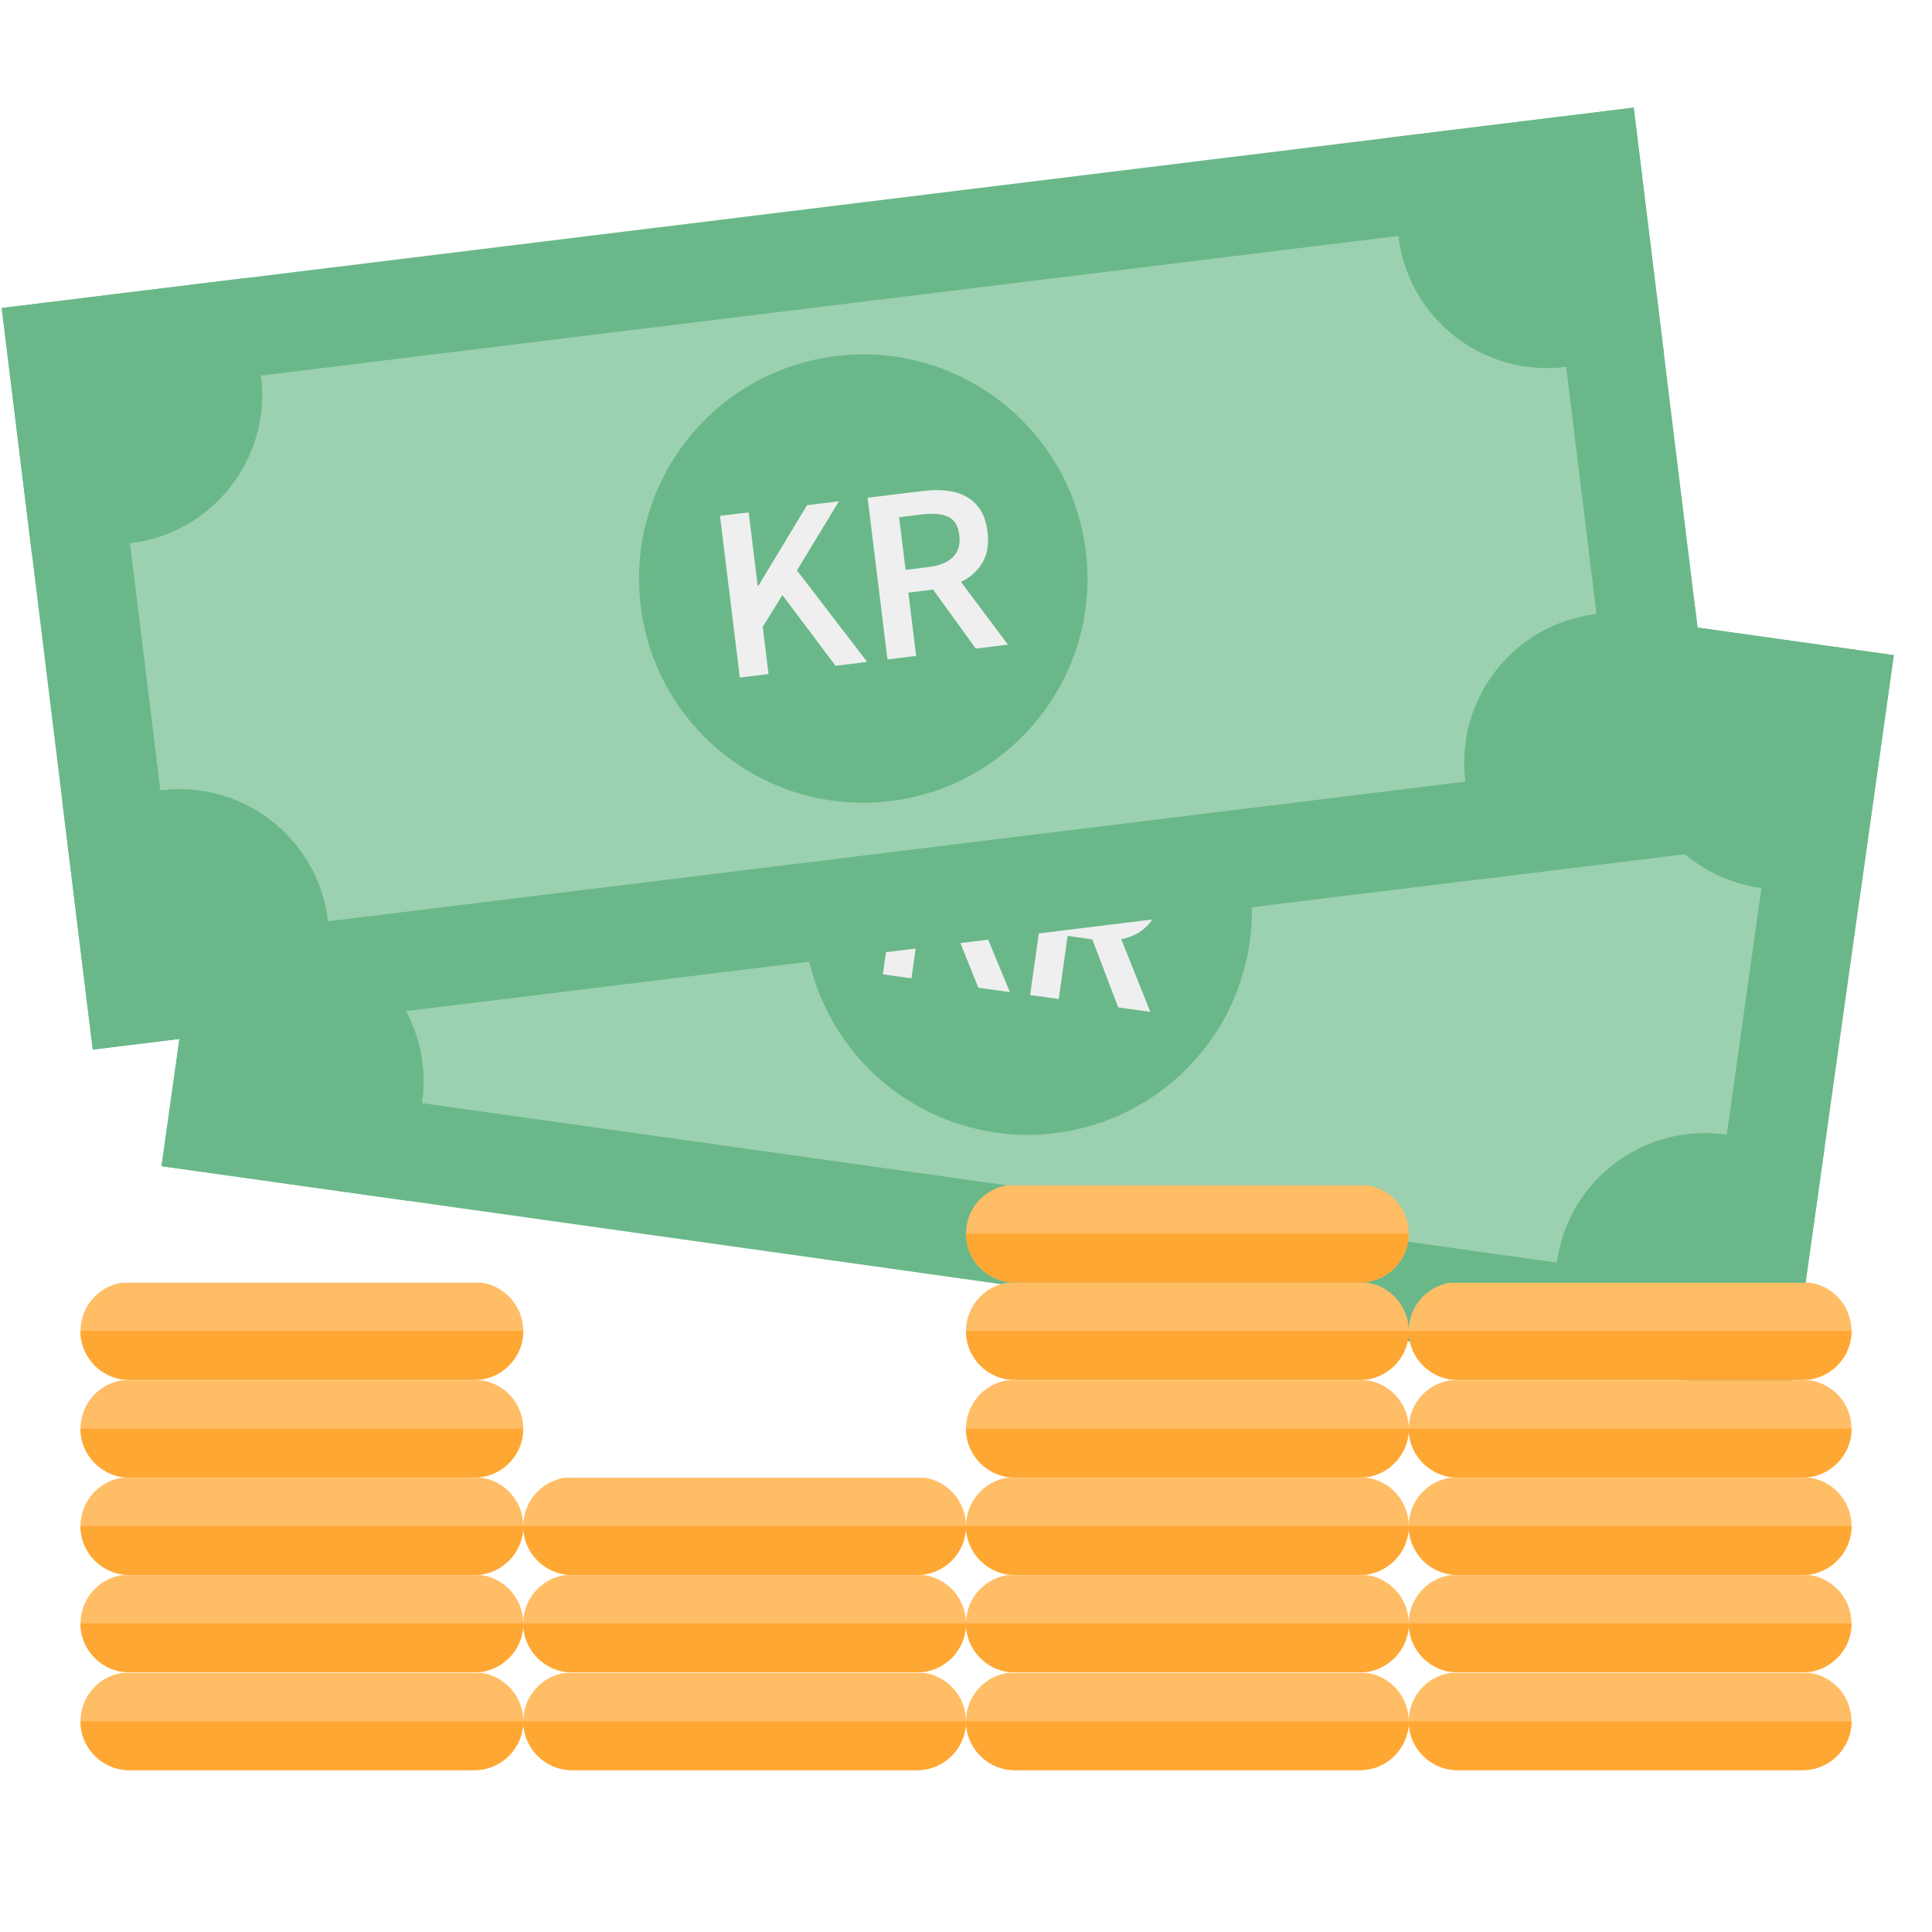
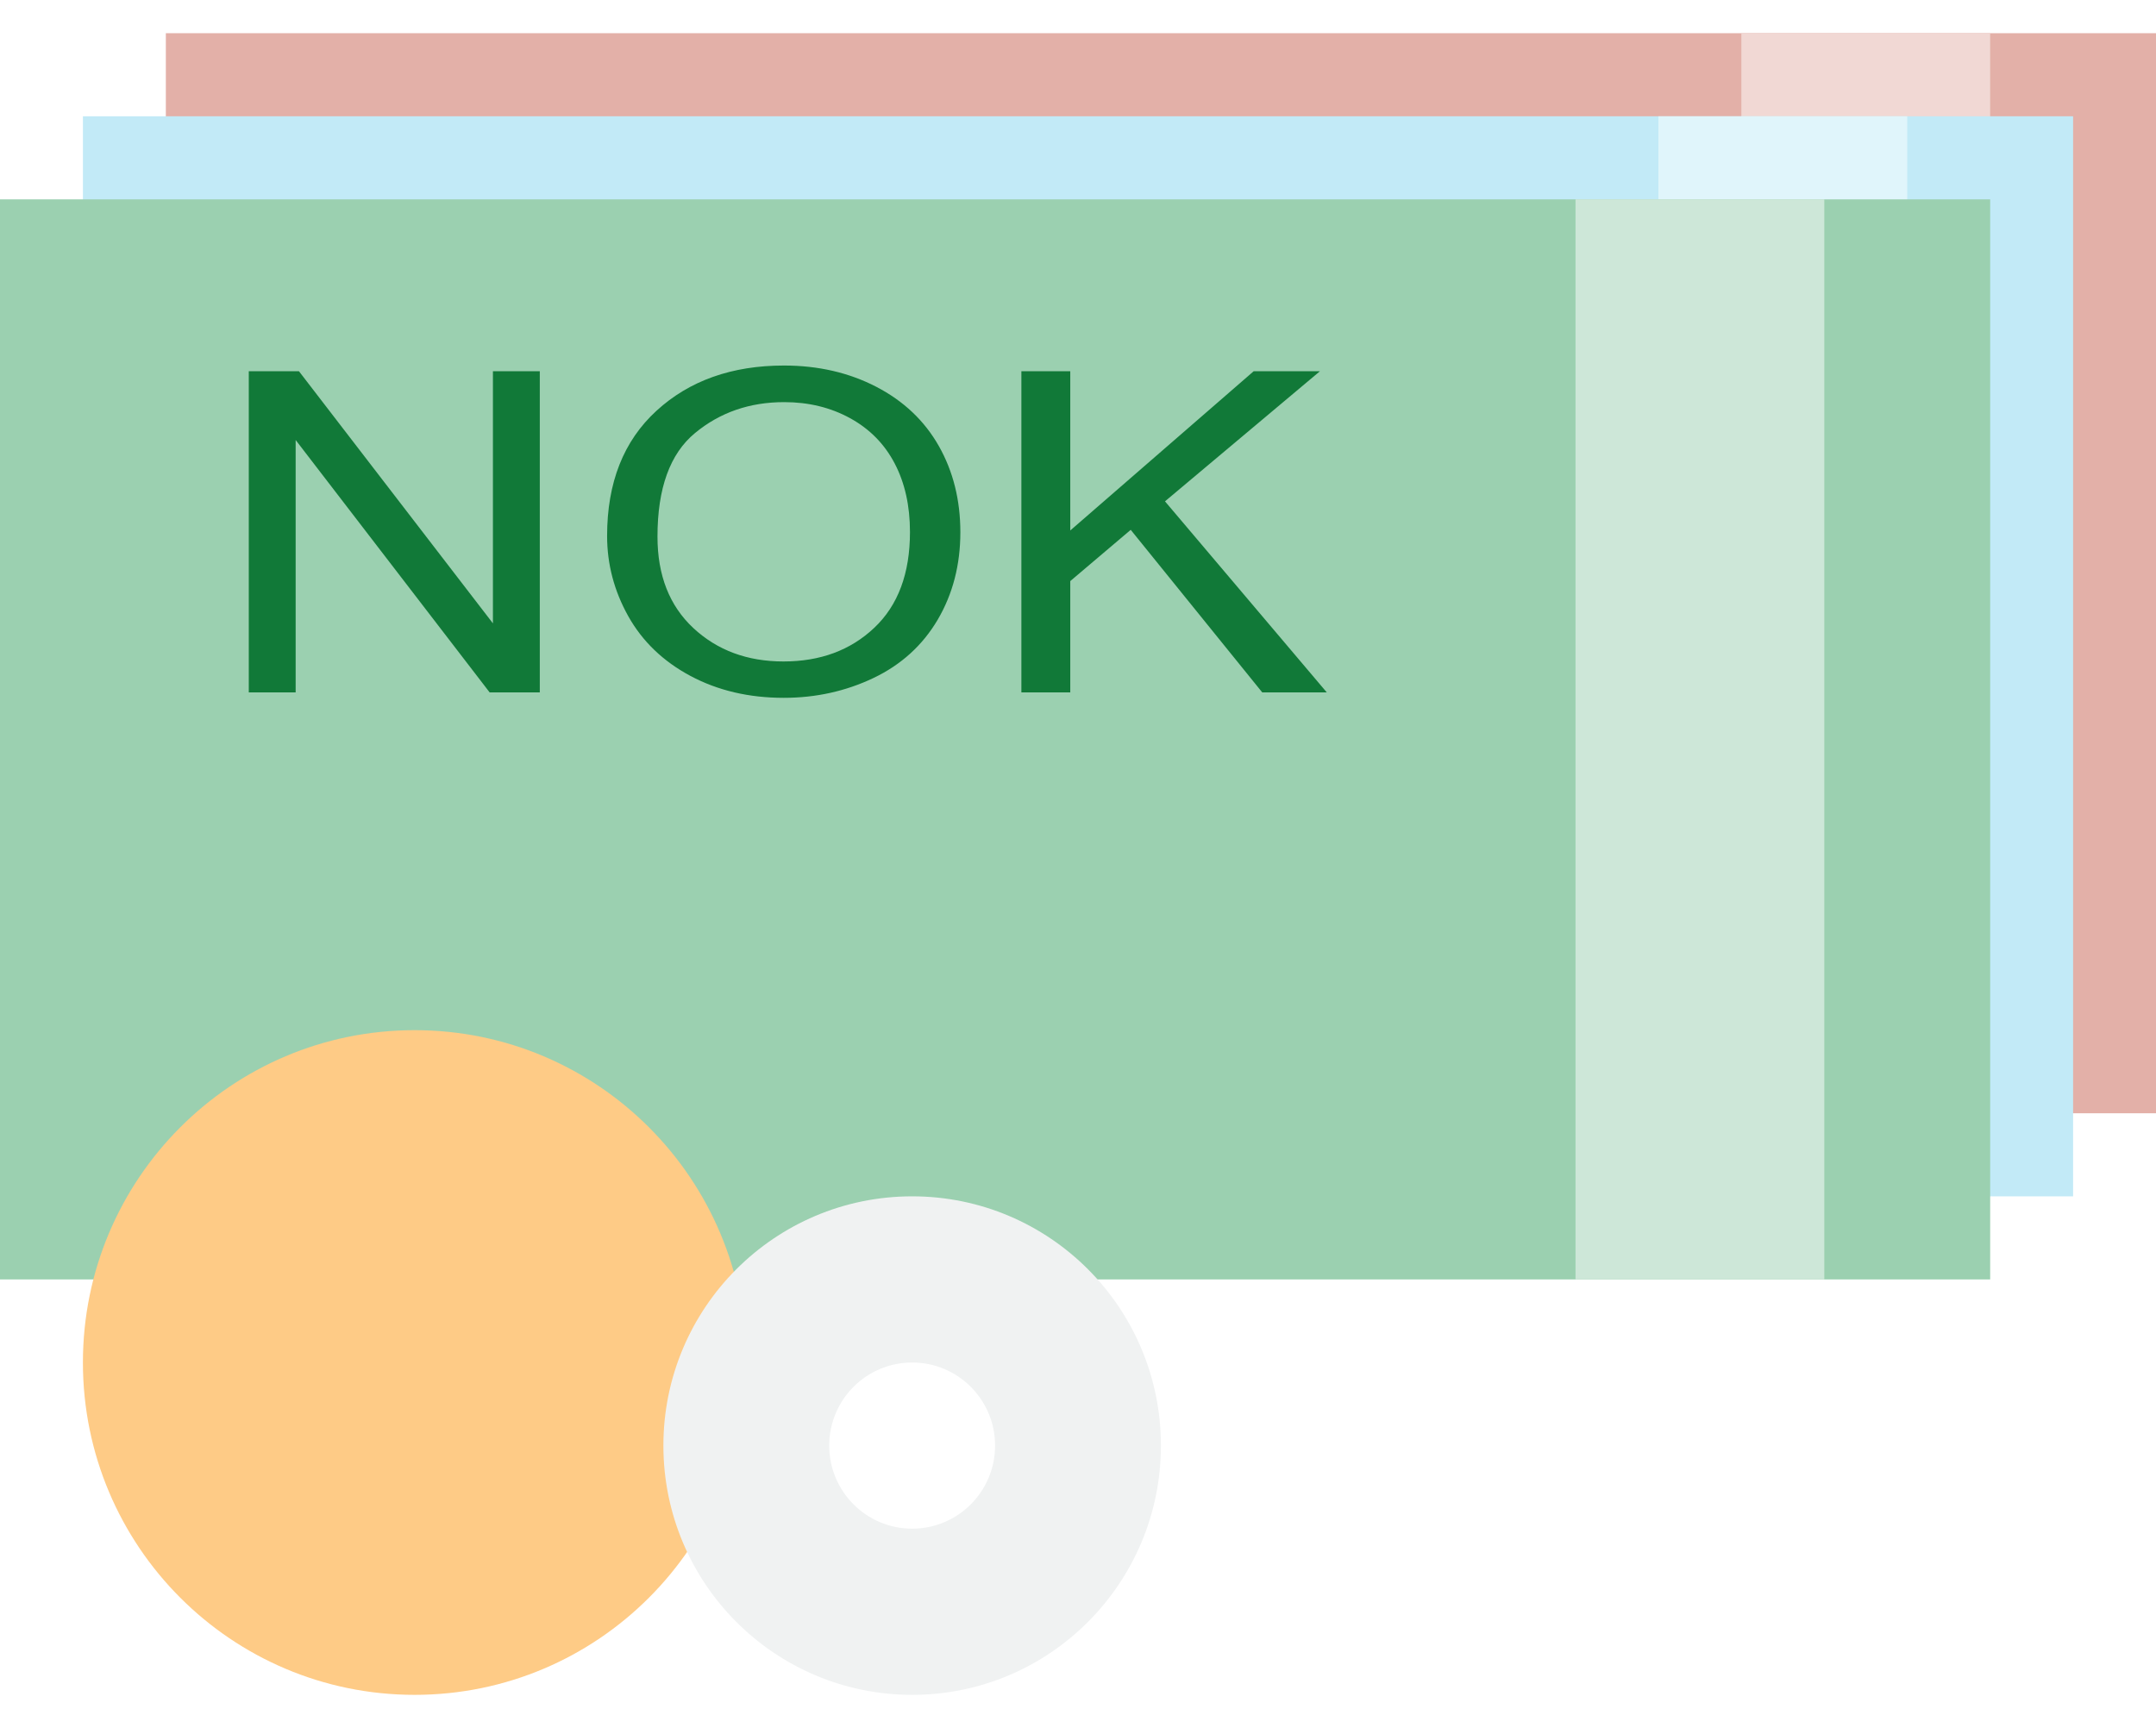
- <svg xmlns="http://www.w3.org/2000/svg" width="48px" height="48px" viewBox="0 0 48 48" version="1.1">
+ <svg xmlns="http://www.w3.org/2000/svg" width="46px" height="37px" viewBox="0 0 46 37" version="1.1">
  <g stroke="none" stroke-width="1" fill="none" fill-rule="evenodd">
-     <g transform="translate(0, 2)">
-       <g transform="translate(25.53192, 20.625) rotate(8) translate(-25.53192, -20.625) translate(5.106383, 11.34375)">
-         <path d="M1.226,17.337 L39.626,17.337 L39.626,1.226 L1.226,1.226 L1.226,17.337 Z" stroke="#6AB889" stroke-width="2.451" fill="#9BD0B0" />
-         <path d="M2.476,6.188 C4.527,6.188 6.19,4.525 6.19,2.475 C6.19,1.937 6.19,1.112 6.19,-1.15463195e-14 L-1.64313008e-14,-1.15463195e-14 L-1.64313008e-14,6.188 C1.008,6.188 1.834,6.188 2.476,6.188 Z" fill="#6AB889" />
-         <path d="M37.138,6.189 C39.188,6.189 40.85,4.526 40.85,2.475 C40.85,1.936 40.85,1.111 40.85,-0.001 L34.663,-0.001 L34.663,6.189 C35.671,6.189 36.496,6.189 37.138,6.189 Z" fill="#6AB889" transform="translate(37.75629, 3.09375) rotate(90) translate(-37.75629, -3.09375) " />
-         <ellipse fill="#6AB889" cx="20.426" cy="9.281" rx="5.571" ry="5.569" />
-         <path d="M37.137,18.562 C39.188,18.562 40.851,16.9 40.851,14.85 C40.851,14.312 40.851,13.487 40.851,12.375 L34.662,12.375 L34.662,18.562 C35.67,18.562 36.495,18.562 37.137,18.562 Z" fill="#6AB889" transform="translate(37.75629, 15.46875) rotate(180) translate(-37.75629, -15.46875) " />
-         <path d="M2.476,18.562 C4.527,18.562 6.19,16.9 6.19,14.85 C6.19,14.312 6.19,13.487 6.19,12.375 L-1.64313008e-14,12.375 L-1.64313008e-14,18.562 C1.008,18.562 1.834,18.562 2.476,18.562 Z" fill="#6AB889" transform="translate(3.094778, 15.46875) scale(-1, 1) rotate(180) translate(-3.094778, -15.46875) " />
-         <path d="M17.083,11.348 L17.083,7.301 L17.801,7.301 L17.801,9.139 L17.82,9.139 L19.262,7.301 L20.06,7.301 L18.816,8.879 L20.271,11.348 L19.479,11.348 L18.383,9.442 L17.801,10.166 L17.801,11.348 L17.083,11.348 Z M20.778,11.348 L20.778,7.301 L22.146,7.301 C22.357,7.301 22.553,7.322 22.734,7.363 C22.916,7.404 23.073,7.471 23.205,7.564 C23.337,7.657 23.441,7.78 23.517,7.932 C23.594,8.085 23.632,8.275 23.632,8.502 C23.632,8.811 23.558,9.061 23.412,9.25 C23.266,9.44 23.071,9.576 22.827,9.659 L23.793,11.348 L22.988,11.348 L22.115,9.764 L21.496,9.764 L21.496,11.348 L20.778,11.348 Z M21.496,9.195 L22.072,9.195 C22.348,9.195 22.56,9.137 22.706,9.021 C22.853,8.906 22.926,8.733 22.926,8.502 C22.926,8.266 22.853,8.104 22.706,8.013 C22.56,7.922 22.348,7.877 22.072,7.877 L21.496,7.877 L21.496,9.195 Z" fill="#EFEFEF" />
+     <g transform="translate(-8, -26)">
+       <g transform="translate(8, 20)">
+         <g stroke-width="1" fill-rule="evenodd" transform="translate(3.538462, 6.708333)">
+           <rect fill="#E3B0A8" x="0" y="0" width="42.462" height="23.048" />
+           <rect fill="#F1D8D4" x="33.615" y="0" width="5.308" height="23.048" />
+         </g>
+         <g stroke-width="1" fill-rule="evenodd" transform="translate(1.769231, 8.48125)">
+           <rect fill="#C2EAF7" x="0" y="0" width="42.462" height="23.048" />
+           <rect fill="#E0F5FB" x="33.615" y="0" width="5.308" height="23.048" />
+         </g>
+         <g stroke-width="1" fill-rule="evenodd" transform="translate(0, 10.25417)">
+           <g>
+             <rect fill="#9BD0B0" x="0" y="0" width="42.462" height="23.048" />
+             <rect fill="#CDE7D8" x="33.615" y="0" width="5.308" height="23.048" />
+           </g>
+           <path d="M5.308,10.521 L5.308,3.667 L6.378,3.667 L10.517,9.048 L10.517,3.667 L11.517,3.667 L11.517,10.521 L10.447,10.521 L6.308,5.135 L6.308,10.521 L5.308,10.521 Z M12.953,7.183 C12.953,6.045 13.304,5.155 14.007,4.511 C14.709,3.868 15.616,3.546 16.727,3.546 C17.455,3.546 18.111,3.697 18.695,3.999 C19.279,4.302 19.724,4.723 20.031,5.264 C20.337,5.805 20.49,6.418 20.49,7.103 C20.49,7.798 20.329,8.42 20.007,8.969 C19.684,9.517 19.227,9.932 18.636,10.214 C18.044,10.496 17.406,10.637 16.722,10.637 C15.98,10.637 15.317,10.482 14.732,10.17 C14.148,9.858 13.706,9.433 13.404,8.894 C13.103,8.355 12.953,7.784 12.953,7.183 Z M14.028,7.197 C14.028,8.023 14.283,8.673 14.794,9.149 C15.305,9.624 15.946,9.861 16.716,9.861 C17.501,9.861 18.147,9.622 18.654,9.142 C19.162,8.662 19.415,7.981 19.415,7.099 C19.415,6.541 19.307,6.054 19.09,5.638 C18.873,5.222 18.556,4.899 18.138,4.67 C17.721,4.441 17.252,4.327 16.732,4.327 C15.994,4.327 15.359,4.547 14.827,4.988 C14.294,5.429 14.028,6.165 14.028,7.197 Z M21.792,10.521 L21.792,3.667 L22.835,3.667 L22.835,7.066 L26.749,3.667 L28.163,3.667 L24.856,6.444 L28.308,10.521 L26.931,10.521 L24.125,7.052 L22.835,8.146 L22.835,10.521 L21.792,10.521 Z" fill="#117938" />
+         </g>
+         <ellipse fill="#FECB86" fill-rule="nonzero" cx="8.846" cy="35.075" rx="7.077" ry="7.092" />
+         <path d="M19.462,42.167 C16.53,42.167 14.154,39.785 14.154,36.848 C14.154,33.91 16.53,31.529 19.462,31.529 C22.393,31.529 24.769,33.91 24.769,36.848 C24.769,39.785 22.393,42.167 19.462,42.167 Z M19.462,38.621 C20.439,38.621 21.231,37.827 21.231,36.848 C21.231,35.869 20.439,35.075 19.462,35.075 C18.484,35.075 17.692,35.869 17.692,36.848 C17.692,37.827 18.484,38.621 19.462,38.621 Z" fill="#F0F2F2" fill-rule="nonzero" />
      </g>
-       <g transform="translate(21.44681, 12.375) rotate(-7) translate(-21.44681, -12.375) translate(1.021277, 3.09375)">
-         <path d="M1.226,17.337 L39.626,17.337 L39.626,1.226 L1.226,1.226 L1.226,17.337 Z" stroke="#6AB889" stroke-width="2.451" fill="#9BD0B0" />
-         <path d="M2.476,6.188 C4.527,6.188 6.19,4.525 6.19,2.475 C6.19,1.937 6.19,1.112 6.19,-1.15463195e-14 L-1.64313008e-14,-1.15463195e-14 L-1.64313008e-14,6.188 C1.008,6.188 1.834,6.188 2.476,6.188 Z" fill="#6AB889" />
-         <path d="M37.138,6.189 C39.188,6.189 40.85,4.526 40.85,2.475 C40.85,1.936 40.85,1.111 40.85,-0.001 L34.663,-0.001 L34.663,6.189 C35.671,6.189 36.496,6.189 37.138,6.189 Z" fill="#6AB889" transform="translate(37.75629, 3.09375) rotate(90) translate(-37.75629, -3.09375) " />
-         <ellipse fill="#6AB889" cx="20.426" cy="9.281" rx="5.571" ry="5.569" />
-         <path d="M37.137,18.562 C39.188,18.562 40.851,16.9 40.851,14.85 C40.851,14.312 40.851,13.487 40.851,12.375 L34.662,12.375 L34.662,18.562 C35.67,18.562 36.495,18.562 37.137,18.562 Z" fill="#6AB889" transform="translate(37.75629, 15.46875) rotate(180) translate(-37.75629, -15.46875) " />
-         <path d="M2.476,18.562 C4.527,18.562 6.19,16.9 6.19,14.85 C6.19,14.312 6.19,13.487 6.19,12.375 L-1.64313008e-14,12.375 L-1.64313008e-14,18.562 C1.008,18.562 1.834,18.562 2.476,18.562 Z" fill="#6AB889" transform="translate(3.094778, 15.46875) scale(-1, 1) rotate(180) translate(-3.094778, -15.46875) " />
-         <path d="M17.083,11.348 L17.083,7.301 L17.801,7.301 L17.801,9.139 L17.82,9.139 L19.262,7.301 L20.06,7.301 L18.816,8.879 L20.271,11.348 L19.479,11.348 L18.383,9.442 L17.801,10.166 L17.801,11.348 L17.083,11.348 Z M20.778,11.348 L20.778,7.301 L22.146,7.301 C22.357,7.301 22.553,7.322 22.734,7.363 C22.916,7.404 23.073,7.471 23.205,7.564 C23.337,7.657 23.441,7.78 23.517,7.932 C23.594,8.085 23.632,8.275 23.632,8.502 C23.632,8.811 23.558,9.061 23.412,9.25 C23.266,9.44 23.071,9.576 22.827,9.659 L23.793,11.348 L22.988,11.348 L22.115,9.764 L21.496,9.764 L21.496,11.348 L20.778,11.348 Z M21.496,9.195 L22.072,9.195 C22.348,9.195 22.56,9.137 22.706,9.021 C22.853,8.906 22.926,8.733 22.926,8.502 C22.926,8.266 22.853,8.104 22.706,8.013 C22.56,7.922 22.348,7.877 22.072,7.877 L21.496,7.877 L21.496,9.195 Z" fill="#EFEFEF" />
-       </g>
-     </g>
-     <g transform="translate(2, 31)">
-       <path d="M9.973,0.869 C10.554,0.958 11,1.461 11,2.069 C11,2.739 10.456,3.283 9.786,3.283 L1.214,3.283 C0.544,3.283 8.21286698e-17,2.739 0,2.069 C-7.43474289e-17,1.461 0.446,0.958 1.027,0.869 L9.973,0.869 Z" fill="#FFBD66" />
-       <path d="M11,2.069 C11,2.739 10.456,3.283 9.786,3.283 L1.214,3.283 C0.544,3.283 8.21286698e-17,2.739 0,2.069 L11,2.069 Z" fill="#FFA733" />
-     </g>
-     <g transform="translate(2, 34.28)">
-       <path d="M9.973,0.014 C10.554,0.104 11,0.607 11,1.214 C11,1.885 10.456,2.429 9.786,2.429 L1.214,2.429 C0.544,2.429 8.21286698e-17,1.885 0,1.214 C-7.43474289e-17,0.607 0.446,0.104 1.027,0.014 L9.973,0.014 Z" fill="#FFBD66" />
-       <path d="M11,1.214 C11,1.885 10.456,2.429 9.786,2.429 L1.214,2.429 C0.544,2.429 8.21286698e-17,1.885 0,1.214 L11,1.214 Z" fill="#FFA733" />
-     </g>
-     <g transform="translate(2, 36.7)">
-       <path d="M9.973,0.014 C10.554,0.104 11,0.607 11,1.214 C11,1.885 10.456,2.429 9.786,2.429 L1.214,2.429 C0.544,2.429 8.21286698e-17,1.885 0,1.214 C-7.43474289e-17,0.607 0.446,0.104 1.027,0.014 L9.973,0.014 Z" fill="#FFBD66" />
-       <path d="M11,1.214 C11,1.885 10.456,2.429 9.786,2.429 L1.214,2.429 C0.544,2.429 8.21286698e-17,1.885 0,1.214 L11,1.214 Z" fill="#FFA733" />
-     </g>
-     <g transform="translate(2, 39.12)">
-       <path d="M9.973,0.014 C10.554,0.104 11,0.607 11,1.214 C11,1.885 10.456,2.429 9.786,2.429 L1.214,2.429 C0.544,2.429 8.21286698e-17,1.885 0,1.214 C-7.43474289e-17,0.607 0.446,0.104 1.027,0.014 L9.973,0.014 Z" fill="#FFBD66" />
-       <path d="M11,1.214 C11,1.885 10.456,2.429 9.786,2.429 L1.214,2.429 C0.544,2.429 8.21286698e-17,1.885 0,1.214 L11,1.214 Z" fill="#FFA733" />
-     </g>
-     <g transform="translate(2, 41.55)">
-       <path d="M9.973,0.014 C10.554,0.104 11,0.607 11,1.214 C11,1.885 10.456,2.429 9.786,2.429 L1.214,2.429 C0.544,2.429 8.21286698e-17,1.885 0,1.214 C-7.43474289e-17,0.607 0.446,0.104 1.027,0.014 L9.973,0.014 Z" fill="#FFBD66" />
-       <path d="M11,1.214 C11,1.885 10.456,2.429 9.786,2.429 L1.214,2.429 C0.544,2.429 8.21286698e-17,1.885 0,1.214 L11,1.214 Z" fill="#FFA733" />
-     </g>
-     <g transform="translate(13, 36.7)">
-       <path d="M9.973,0.014 C10.554,0.104 11,0.607 11,1.214 C11,1.885 10.456,2.429 9.786,2.429 L1.214,2.429 C0.544,2.429 8.21286698e-17,1.885 0,1.214 C-7.43474289e-17,0.607 0.446,0.104 1.027,0.014 L9.973,0.014 Z" fill="#FFBD66" />
-       <path d="M11,1.214 C11,1.885 10.456,2.429 9.786,2.429 L1.214,2.429 C0.544,2.429 8.21286698e-17,1.885 0,1.214 L11,1.214 Z" fill="#FFA733" />
-     </g>
-     <g transform="translate(13, 39.12)">
-       <path d="M9.973,0.014 C10.554,0.104 11,0.607 11,1.214 C11,1.885 10.456,2.429 9.786,2.429 L1.214,2.429 C0.544,2.429 8.21286698e-17,1.885 0,1.214 C-7.43474289e-17,0.607 0.446,0.104 1.027,0.014 L9.973,0.014 Z" fill="#FFBD66" />
-       <path d="M11,1.214 C11,1.885 10.456,2.429 9.786,2.429 L1.214,2.429 C0.544,2.429 8.21286698e-17,1.885 0,1.214 L11,1.214 Z" fill="#FFA733" />
-     </g>
-     <g transform="translate(13, 41.55)">
-       <path d="M9.973,0.014 C10.554,0.104 11,0.607 11,1.214 C11,1.885 10.456,2.429 9.786,2.429 L1.214,2.429 C0.544,2.429 8.21286698e-17,1.885 0,1.214 C-7.43474289e-17,0.607 0.446,0.104 1.027,0.014 L9.973,0.014 Z" fill="#FFBD66" />
-       <path d="M11,1.214 C11,1.885 10.456,2.429 9.786,2.429 L1.214,2.429 C0.544,2.429 8.21286698e-17,1.885 0,1.214 L11,1.214 Z" fill="#FFA733" />
-     </g>
-     <g transform="translate(24, 31)">
-       <path d="M9.973,0.869 C10.554,0.958 11,1.461 11,2.069 C11,2.739 10.456,3.283 9.786,3.283 L1.214,3.283 C0.544,3.283 8.21286698e-17,2.739 0,2.069 C-7.43474289e-17,1.461 0.446,0.958 1.027,0.869 L9.973,0.869 Z" fill="#FFBD66" />
-       <path d="M11,2.069 C11,2.739 10.456,3.283 9.786,3.283 L1.214,3.283 C0.544,3.283 8.21286698e-17,2.739 0,2.069 L11,2.069 Z" fill="#FFA733" />
-     </g>
-     <g transform="translate(24, 34.28)">
-       <path d="M9.973,0.014 C10.554,0.104 11,0.607 11,1.214 C11,1.885 10.456,2.429 9.786,2.429 L1.214,2.429 C0.544,2.429 8.21286698e-17,1.885 0,1.214 C-7.43474289e-17,0.607 0.446,0.104 1.027,0.014 L9.973,0.014 Z" fill="#FFBD66" />
-       <path d="M11,1.214 C11,1.885 10.456,2.429 9.786,2.429 L1.214,2.429 C0.544,2.429 8.21286698e-17,1.885 0,1.214 L11,1.214 Z" fill="#FFA733" />
-     </g>
-     <g transform="translate(24, 36.7)">
-       <path d="M9.973,0.014 C10.554,0.104 11,0.607 11,1.214 C11,1.885 10.456,2.429 9.786,2.429 L1.214,2.429 C0.544,2.429 8.21286698e-17,1.885 0,1.214 C-7.43474289e-17,0.607 0.446,0.104 1.027,0.014 L9.973,0.014 Z" fill="#FFBD66" />
-       <path d="M11,1.214 C11,1.885 10.456,2.429 9.786,2.429 L1.214,2.429 C0.544,2.429 8.21286698e-17,1.885 0,1.214 L11,1.214 Z" fill="#FFA733" />
-     </g>
-     <g transform="translate(24, 39.12)">
-       <path d="M9.973,0.014 C10.554,0.104 11,0.607 11,1.214 C11,1.885 10.456,2.429 9.786,2.429 L1.214,2.429 C0.544,2.429 8.21286698e-17,1.885 0,1.214 C-7.43474289e-17,0.607 0.446,0.104 1.027,0.014 L9.973,0.014 Z" fill="#FFBD66" />
-       <path d="M11,1.214 C11,1.885 10.456,2.429 9.786,2.429 L1.214,2.429 C0.544,2.429 8.21286698e-17,1.885 0,1.214 L11,1.214 Z" fill="#FFA733" />
-     </g>
-     <g transform="translate(24, 41.55)">
-       <path d="M9.973,0.014 C10.554,0.104 11,0.607 11,1.214 C11,1.885 10.456,2.429 9.786,2.429 L1.214,2.429 C0.544,2.429 8.21286698e-17,1.885 0,1.214 C-7.43474289e-17,0.607 0.446,0.104 1.027,0.014 L9.973,0.014 Z" fill="#FFBD66" />
-       <path d="M11,1.214 C11,1.885 10.456,2.429 9.786,2.429 L1.214,2.429 C0.544,2.429 8.21286698e-17,1.885 0,1.214 L11,1.214 Z" fill="#FFA733" />
-     </g>
-     <g transform="translate(35, 31)">
-       <path d="M9.973,0.869 C10.554,0.958 11,1.461 11,2.069 C11,2.739 10.456,3.283 9.786,3.283 L1.214,3.283 C0.544,3.283 8.21286698e-17,2.739 0,2.069 C-7.43474289e-17,1.461 0.446,0.958 1.027,0.869 L9.973,0.869 Z" fill="#FFBD66" />
-       <path d="M11,2.069 C11,2.739 10.456,3.283 9.786,3.283 L1.214,3.283 C0.544,3.283 8.21286698e-17,2.739 0,2.069 L11,2.069 Z" fill="#FFA733" />
-     </g>
-     <g transform="translate(35, 34.28)">
-       <path d="M9.973,0.014 C10.554,0.104 11,0.607 11,1.214 C11,1.885 10.456,2.429 9.786,2.429 L1.214,2.429 C0.544,2.429 8.21286698e-17,1.885 0,1.214 C-7.43474289e-17,0.607 0.446,0.104 1.027,0.014 L9.973,0.014 Z" fill="#FFBD66" />
-       <path d="M11,1.214 C11,1.885 10.456,2.429 9.786,2.429 L1.214,2.429 C0.544,2.429 8.21286698e-17,1.885 0,1.214 L11,1.214 Z" fill="#FFA733" />
-     </g>
-     <g transform="translate(35, 36.7)">
-       <path d="M9.973,0.014 C10.554,0.104 11,0.607 11,1.214 C11,1.885 10.456,2.429 9.786,2.429 L1.214,2.429 C0.544,2.429 8.21286698e-17,1.885 0,1.214 C-7.43474289e-17,0.607 0.446,0.104 1.027,0.014 L9.973,0.014 Z" fill="#FFBD66" />
-       <path d="M11,1.214 C11,1.885 10.456,2.429 9.786,2.429 L1.214,2.429 C0.544,2.429 8.21286698e-17,1.885 0,1.214 L11,1.214 Z" fill="#FFA733" />
-     </g>
-     <g transform="translate(35, 39.12)">
-       <path d="M9.973,0.014 C10.554,0.104 11,0.607 11,1.214 C11,1.885 10.456,2.429 9.786,2.429 L1.214,2.429 C0.544,2.429 8.21286698e-17,1.885 0,1.214 C-7.43474289e-17,0.607 0.446,0.104 1.027,0.014 L9.973,0.014 Z" fill="#FFBD66" />
-       <path d="M11,1.214 C11,1.885 10.456,2.429 9.786,2.429 L1.214,2.429 C0.544,2.429 8.21286698e-17,1.885 0,1.214 L11,1.214 Z" fill="#FFA733" />
-     </g>
-     <g transform="translate(35, 41.55)">
-       <path d="M9.973,0.014 C10.554,0.104 11,0.607 11,1.214 C11,1.885 10.456,2.429 9.786,2.429 L1.214,2.429 C0.544,2.429 8.21286698e-17,1.885 0,1.214 C-7.43474289e-17,0.607 0.446,0.104 1.027,0.014 L9.973,0.014 Z" fill="#FFBD66" />
-       <path d="M11,1.214 C11,1.885 10.456,2.429 9.786,2.429 L1.214,2.429 C0.544,2.429 8.21286698e-17,1.885 0,1.214 L11,1.214 Z" fill="#FFA733" />
-     </g>
-     <g transform="translate(24, 28.58)">
-       <path d="M9.973,0.869 C10.554,0.958 11,1.461 11,2.069 C11,2.739 10.456,3.283 9.786,3.283 L1.214,3.283 C0.544,3.283 8.21286698e-17,2.739 0,2.069 C-7.43474289e-17,1.461 0.446,0.958 1.027,0.869 L9.973,0.869 Z" fill="#FFBD66" />
-       <path d="M11,2.069 C11,2.739 10.456,3.283 9.786,3.283 L1.214,3.283 C0.544,3.283 8.21286698e-17,2.739 0,2.069 L11,2.069 Z" fill="#FFA733" />
    </g>
  </g>
</svg>
